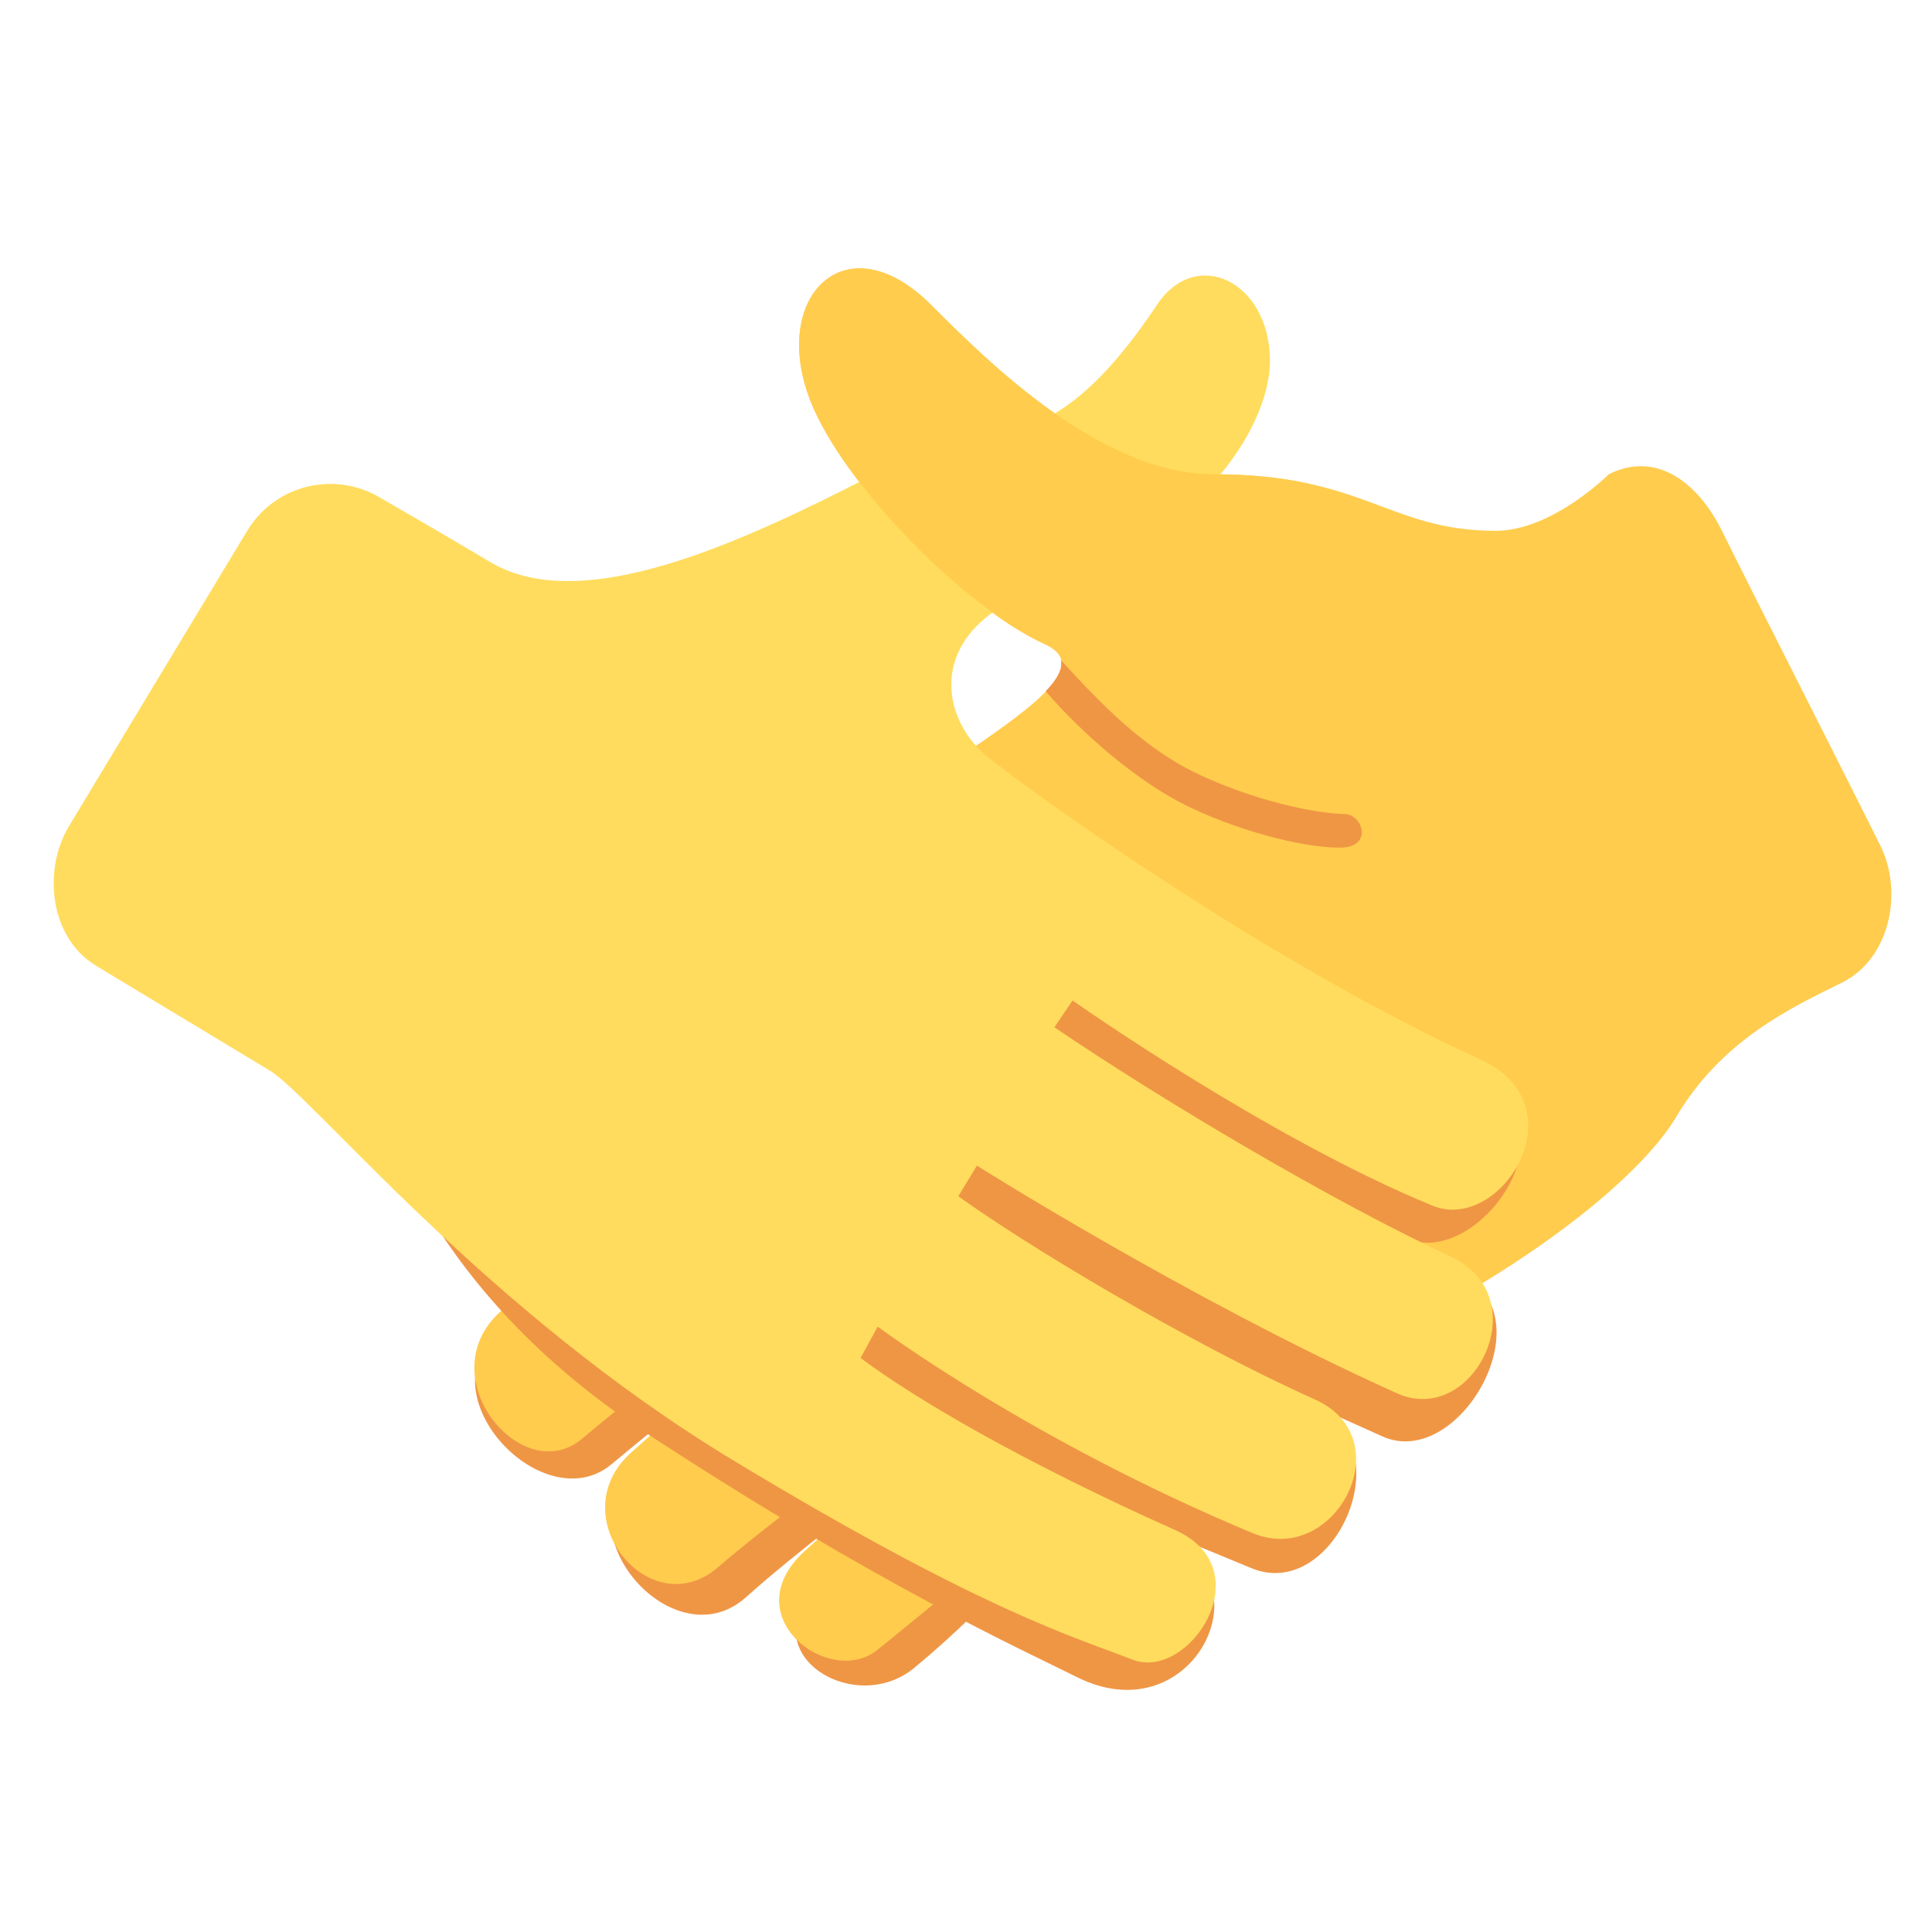
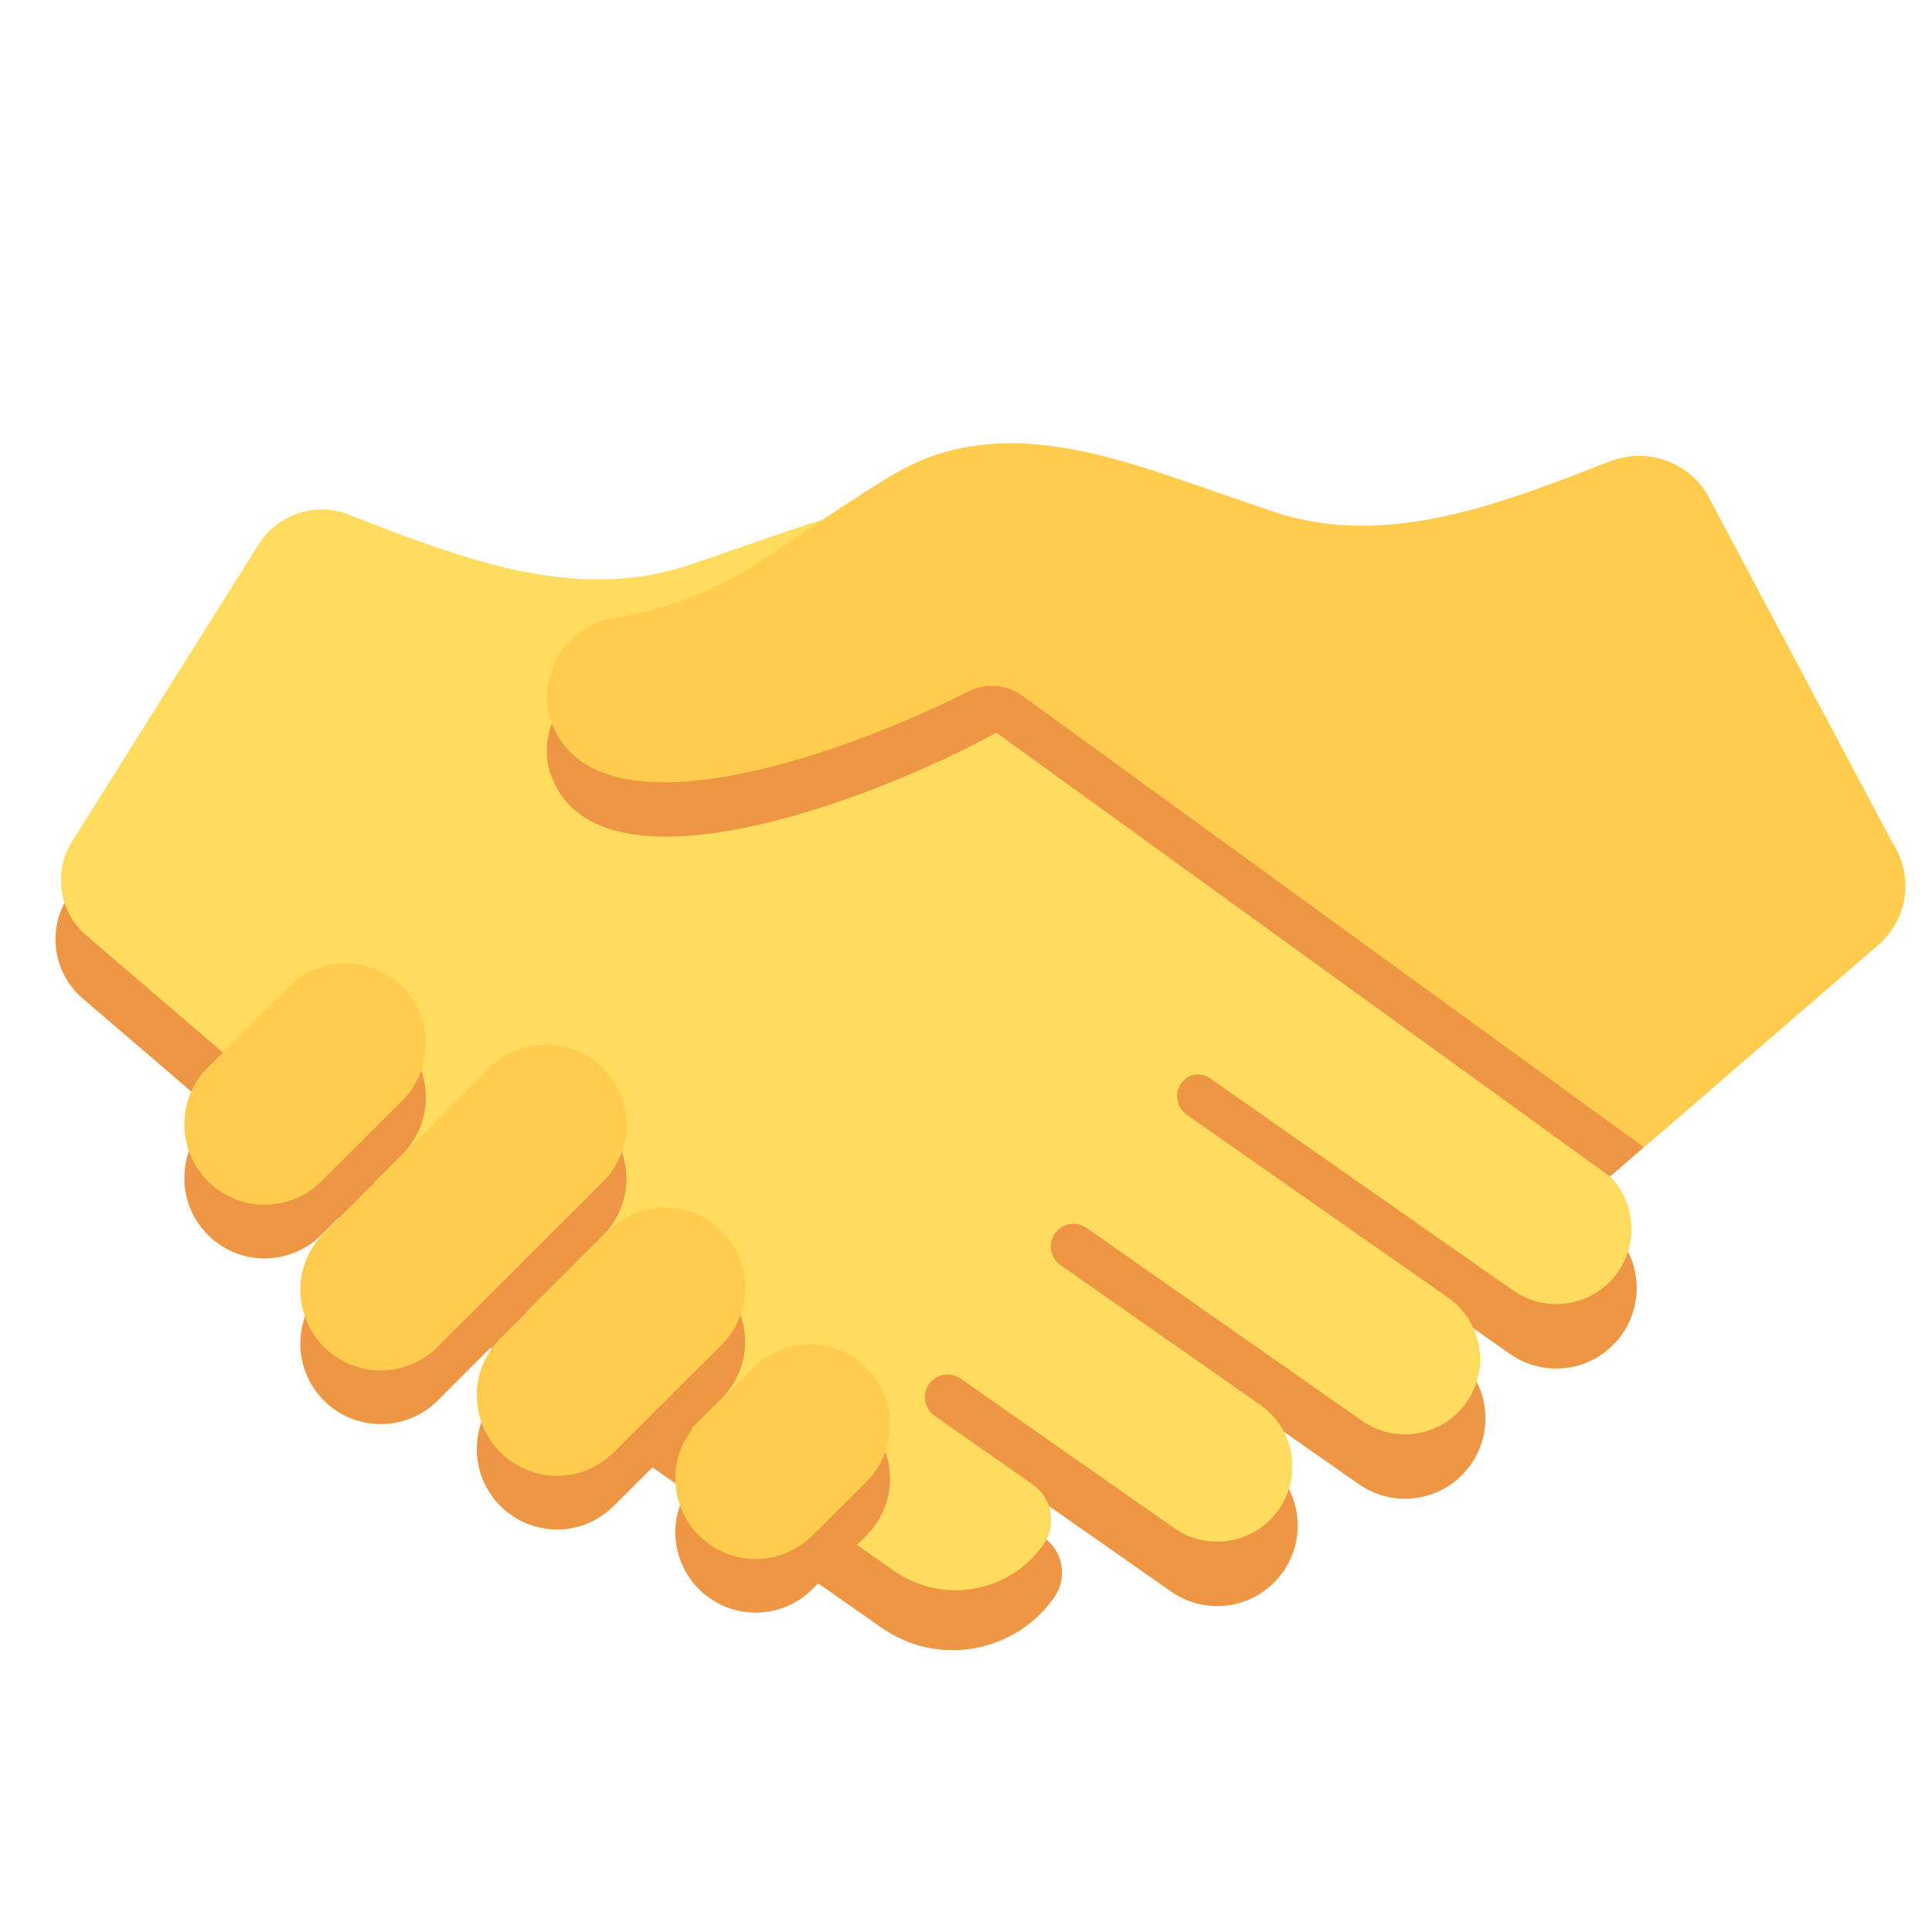
- <svg xmlns="http://www.w3.org/2000/svg" viewBox="0 0 36 36">
-   <path fill="#EF9645" d="M17 18s-6.031 5.274-7.74 6.832c-1.323 1.203.88 3.498 2.135 2.452 3.333-2.785 6.493-4.85 6.493-4.85l.367.526c-1.309.79-4.693 2.858-6.449 4.438-1.324 1.19.767 3.553 2.093 2.365 1.822-1.634 5.995-4.565 5.995-4.565l.368.384c-1.08.679-2.772 1.94-4.985 3.958-1.332 1.215.619 2.485 1.764 1.534 3.116-2.586 3.232-4.383 6.661-5.85C28.935 22.986 17 18 17 18z" />
-   <path fill="#FFCC4D" d="M29.979 8.836c.881-.438 1.653.144 2.106 1.053.448.911 2.532 5.015 2.953 5.869.425.852.191 2.103-.719 2.553-.911.453-2.234 1.054-3.092 2.512-.465.794-2.396 2.887-7.629 5.129-3.427 1.462-6.165 3.938-7.261 4.8-.886.698-2.673-.637-1.343-1.85 2.214-2.02 3.906-3.281 4.985-3.958l-.368-.386s-4.381 3.056-6.238 4.65c-1.261 1.085-2.938-.953-1.613-2.142 1.757-1.58 4.902-3.954 6.211-4.744l-.366-.529s-3.43 2.231-6.765 5.02c-1.113.93-2.847-1.159-1.525-2.364 1.71-1.555 5.043-4.343 7.093-5.499l-.196-.609s-3.218 1.805-5.996 4.494c-.994.961-2.974-.818-1.525-2.293 3.462-3.522 7.958-5.609 9.154-6.413 1.606-1.08 2.451-1.754 1.606-2.133-1.274-.573-3.396-2.582-4.21-4.21-1.053-2.106.44-3.77 2.105-2.106 1.053 1.053 3.159 3.158 5.263 3.158 2.829 0 3.262 1.053 5.264 1.053 1.054-.002 2.106-1.055 2.106-1.055" />
-   <path fill="#EF9645" d="M25.048 15.167c-.334.001-1.439-.15-2.684-.725-1.073-.494-1.905-1.39-2.597-2.142.039.161-.065.354-.283.58.681.792 1.723 1.696 2.654 2.146 1.082.525 2.315.79 2.871.767.572-.024.385-.622.039-.626zm2.167 8.58c-2.264-1.054-4.062-1.934-.974-.66 1.277.525 3.194-2.06 1.315-2.917C23.774 18.444 12 12 12 12s-6.368 7.437-5.58 7.914c.789.474 1.118 3.849 5.665 6.818 4.298 2.808 6.975 4.015 7.981 4.518 2.107 1.053 3.477-1.678 1.833-2.412-2.833-1.266-2.734-1.343 1.418.382 1.537.64 2.829-2.25 1.205-2.981-2.422-1.089-2.64-1.221 1.239.527 1.435.643 3.073-2.264 1.454-3.019z" />
-   <path fill="#FFDC5D" d="M7.09 9.278c-.842-.509-1.96-.256-2.485.615-.525.871-2.828 4.683-3.319 5.5-.492.816-.364 2.079.506 2.604.87.526 2.447 1.477 3.236 1.952.789.477 4.011 4.477 8.662 7.279 4.648 2.808 6.366 3.286 7.412 3.697 1.05.41 2.437-1.683.793-2.416-2.837-1.268-4.836-2.438-5.859-3.205l.318-.585s2.837 2.12 6.987 3.848c1.537.64 2.79-1.754 1.167-2.487-2.423-1.089-5.412-2.894-6.651-3.79l.346-.571s3.946 2.494 7.825 4.242c1.431.645 2.632-1.786 1.013-2.542-2.26-1.054-5.448-2.955-7.394-4.277l.338-.5s3.615 2.551 6.705 3.823c1.277.528 2.78-1.861.899-2.721C23.81 18.019 19.525 15 18.401 14.1c-.918-.737-1.181-2.413 1.052-3.158 3.158-1.053 4.211-3.158 4.211-4.211 0-1.489-1.376-2.146-2.104-1.053-2.107 3.158-3.166 2.082-5.263 3.158-2.514 1.291-5.466 2.662-7.179 1.628-.733-.441-2.028-1.186-2.028-1.186" />
-   <path fill="#FFCC4D" d="M18.948 11.721l5.426-2.712c-.477-.102-1.04-.172-1.763-.172-2.104 0-4.21-2.105-5.263-3.158-1.665-1.664-3.158 0-2.105 2.106.715 1.428 2.433 3.148 3.705 3.936z" />
+ <svg xmlns="http://www.w3.org/2000/svg" viewBox="0 0 36 36" xml:space="preserve">
+   <path fill="#EF9645" d="M16.428 30.331a2.31 2.31 0 0 0 3.217-.568.798.798 0 0 0-.197-1.114l-1.85-1.949 4.222 2.955a1.497 1.497 0 0 0 2.089-.369 1.5 1.5 0 0 0-.369-2.089l-3.596-3.305 5.375 3.763a1.497 1.497 0 0 0 2.089-.369 1.5 1.5 0 0 0-.369-2.089l-4.766-4.073 5.864 4.105a1.497 1.497 0 0 0 2.089-.369 1.5 1.5 0 0 0-.369-2.089L4.733 11.194l-3.467 5.521c-.389.6-.283 1.413.276 1.891l7.786 6.671c.355.304.724.591 1.107.859l5.993 4.195z" />
+   <path fill="#FFDC5D" d="M29.802 21.752 18.5 13.601l-.059-.08.053-.08.053-.053.854.469c.958.62 3.147 1.536 4.806 1.536 1.135 0 1.815-.425 2.018-1.257a1.409 1.409 0 0 0-1.152-1.622 6.788 6.788 0 0 1-2.801-1.091l-.555-.373c-.624-.421-1.331-.898-1.853-1.206-.65-.394-1.357-.585-2.163-.585-1.196 0-2.411.422-3.585.83l-1.266.436a5.18 5.18 0 0 1-1.696.271c-1.544 0-3.055-.586-4.516-1.152l-.147-.058a1.389 1.389 0 0 0-1.674.56L1.35 15.669a1.357 1.357 0 0 0 .257 1.761l7.785 6.672c.352.301.722.588 1.1.852l6.165 4.316a2 2 0 0 0 2.786-.491.803.803 0 0 0-.196-1.115l-1.833-1.283a.424.424 0 0 1-.082-.618.422.422 0 0 1 .567-.075l3.979 2.785a1.4 1.4 0 0 0 1.606-2.294l-3.724-2.606a.424.424 0 0 1-.082-.618.423.423 0 0 1 .567-.075l5.132 3.593a1.4 1.4 0 0 0 1.606-2.294l-4.868-3.407a.42.42 0 0 1-.081-.618.377.377 0 0 1 .506-.066l5.656 3.959a1.4 1.4 0 0 0 1.606-2.295z" />
+   <path d="M16.536 27.929c-.07.267-.207.498-.389.681l-1.004.996a1.494 1.494 0 0 1-1.437.396 1.5 1.5 0 0 1-.683-2.512l1.004-.996a1.494 1.494 0 0 1 1.437-.396 1.502 1.502 0 0 1 1.072 1.831zM5.992 23.008l1.503-1.497a1.5 1.5 0 0 0-.444-2.429 1.495 1.495 0 0 0-1.674.31l-1.503 1.497a1.5 1.5 0 0 0 .445 2.429 1.496 1.496 0 0 0 1.673-.31zm5.204.052a1.5 1.5 0 1 0-2.122-2.118L6.072 23.94a1.5 1.5 0 1 0 2.122 2.118l3.002-2.998zm2.25 3a1.5 1.5 0 0 0-.945-2.555 1.489 1.489 0 0 0-1.173.44L9.323 25.94a1.5 1.5 0 0 0 .945 2.556c.455.036.874-.141 1.173-.44l2.005-1.996zm16.555-4.137.627-.542-6.913-10.85-12.27 1.985a1.507 1.507 0 0 0-1.235 1.737c.658 2.695 6.003.693 8.355-.601l11.436 8.271z" fill="#EF9645" />
+   <path d="M16.536 26.929c-.07.267-.207.498-.389.681l-1.004.996a1.494 1.494 0 0 1-1.437.396 1.5 1.5 0 0 1-.683-2.512l1.004-.996a1.494 1.494 0 0 1 1.437-.396 1.502 1.502 0 0 1 1.072 1.831zM5.992 22.008l1.503-1.497a1.5 1.5 0 0 0-.444-2.429 1.497 1.497 0 0 0-1.674.31l-1.503 1.497a1.5 1.5 0 0 0 .445 2.429 1.496 1.496 0 0 0 1.673-.31zm5.204.052a1.5 1.5 0 1 0-2.122-2.118L6.072 22.94a1.5 1.5 0 1 0 2.122 2.118l3.002-2.998zm2.25 3a1.5 1.5 0 0 0-.945-2.555 1.489 1.489 0 0 0-1.173.44L9.323 24.94a1.5 1.5 0 0 0 .945 2.556c.455.036.874-.141 1.173-.44l2.005-1.996zm21.557-7.456a1.45 1.45 0 0 0 .269-1.885l-.003-.005-3.467-6.521a1.488 1.488 0 0 0-1.794-.6c-1.992.771-4.174 1.657-6.292.937l-1.098-.377c-1.948-.675-4.066-1.466-6-.294-.695.409-1.738 1.133-2.411 1.58a6.873 6.873 0 0 1-2.762 1.076 1.502 1.502 0 0 0-1.235 1.737c.613 2.512 5.3.908 7.838-.369a.968.968 0 0 1 1.002.081l11.584 8.416 4.369-3.776z" fill="#FFCC4D" />
</svg>
